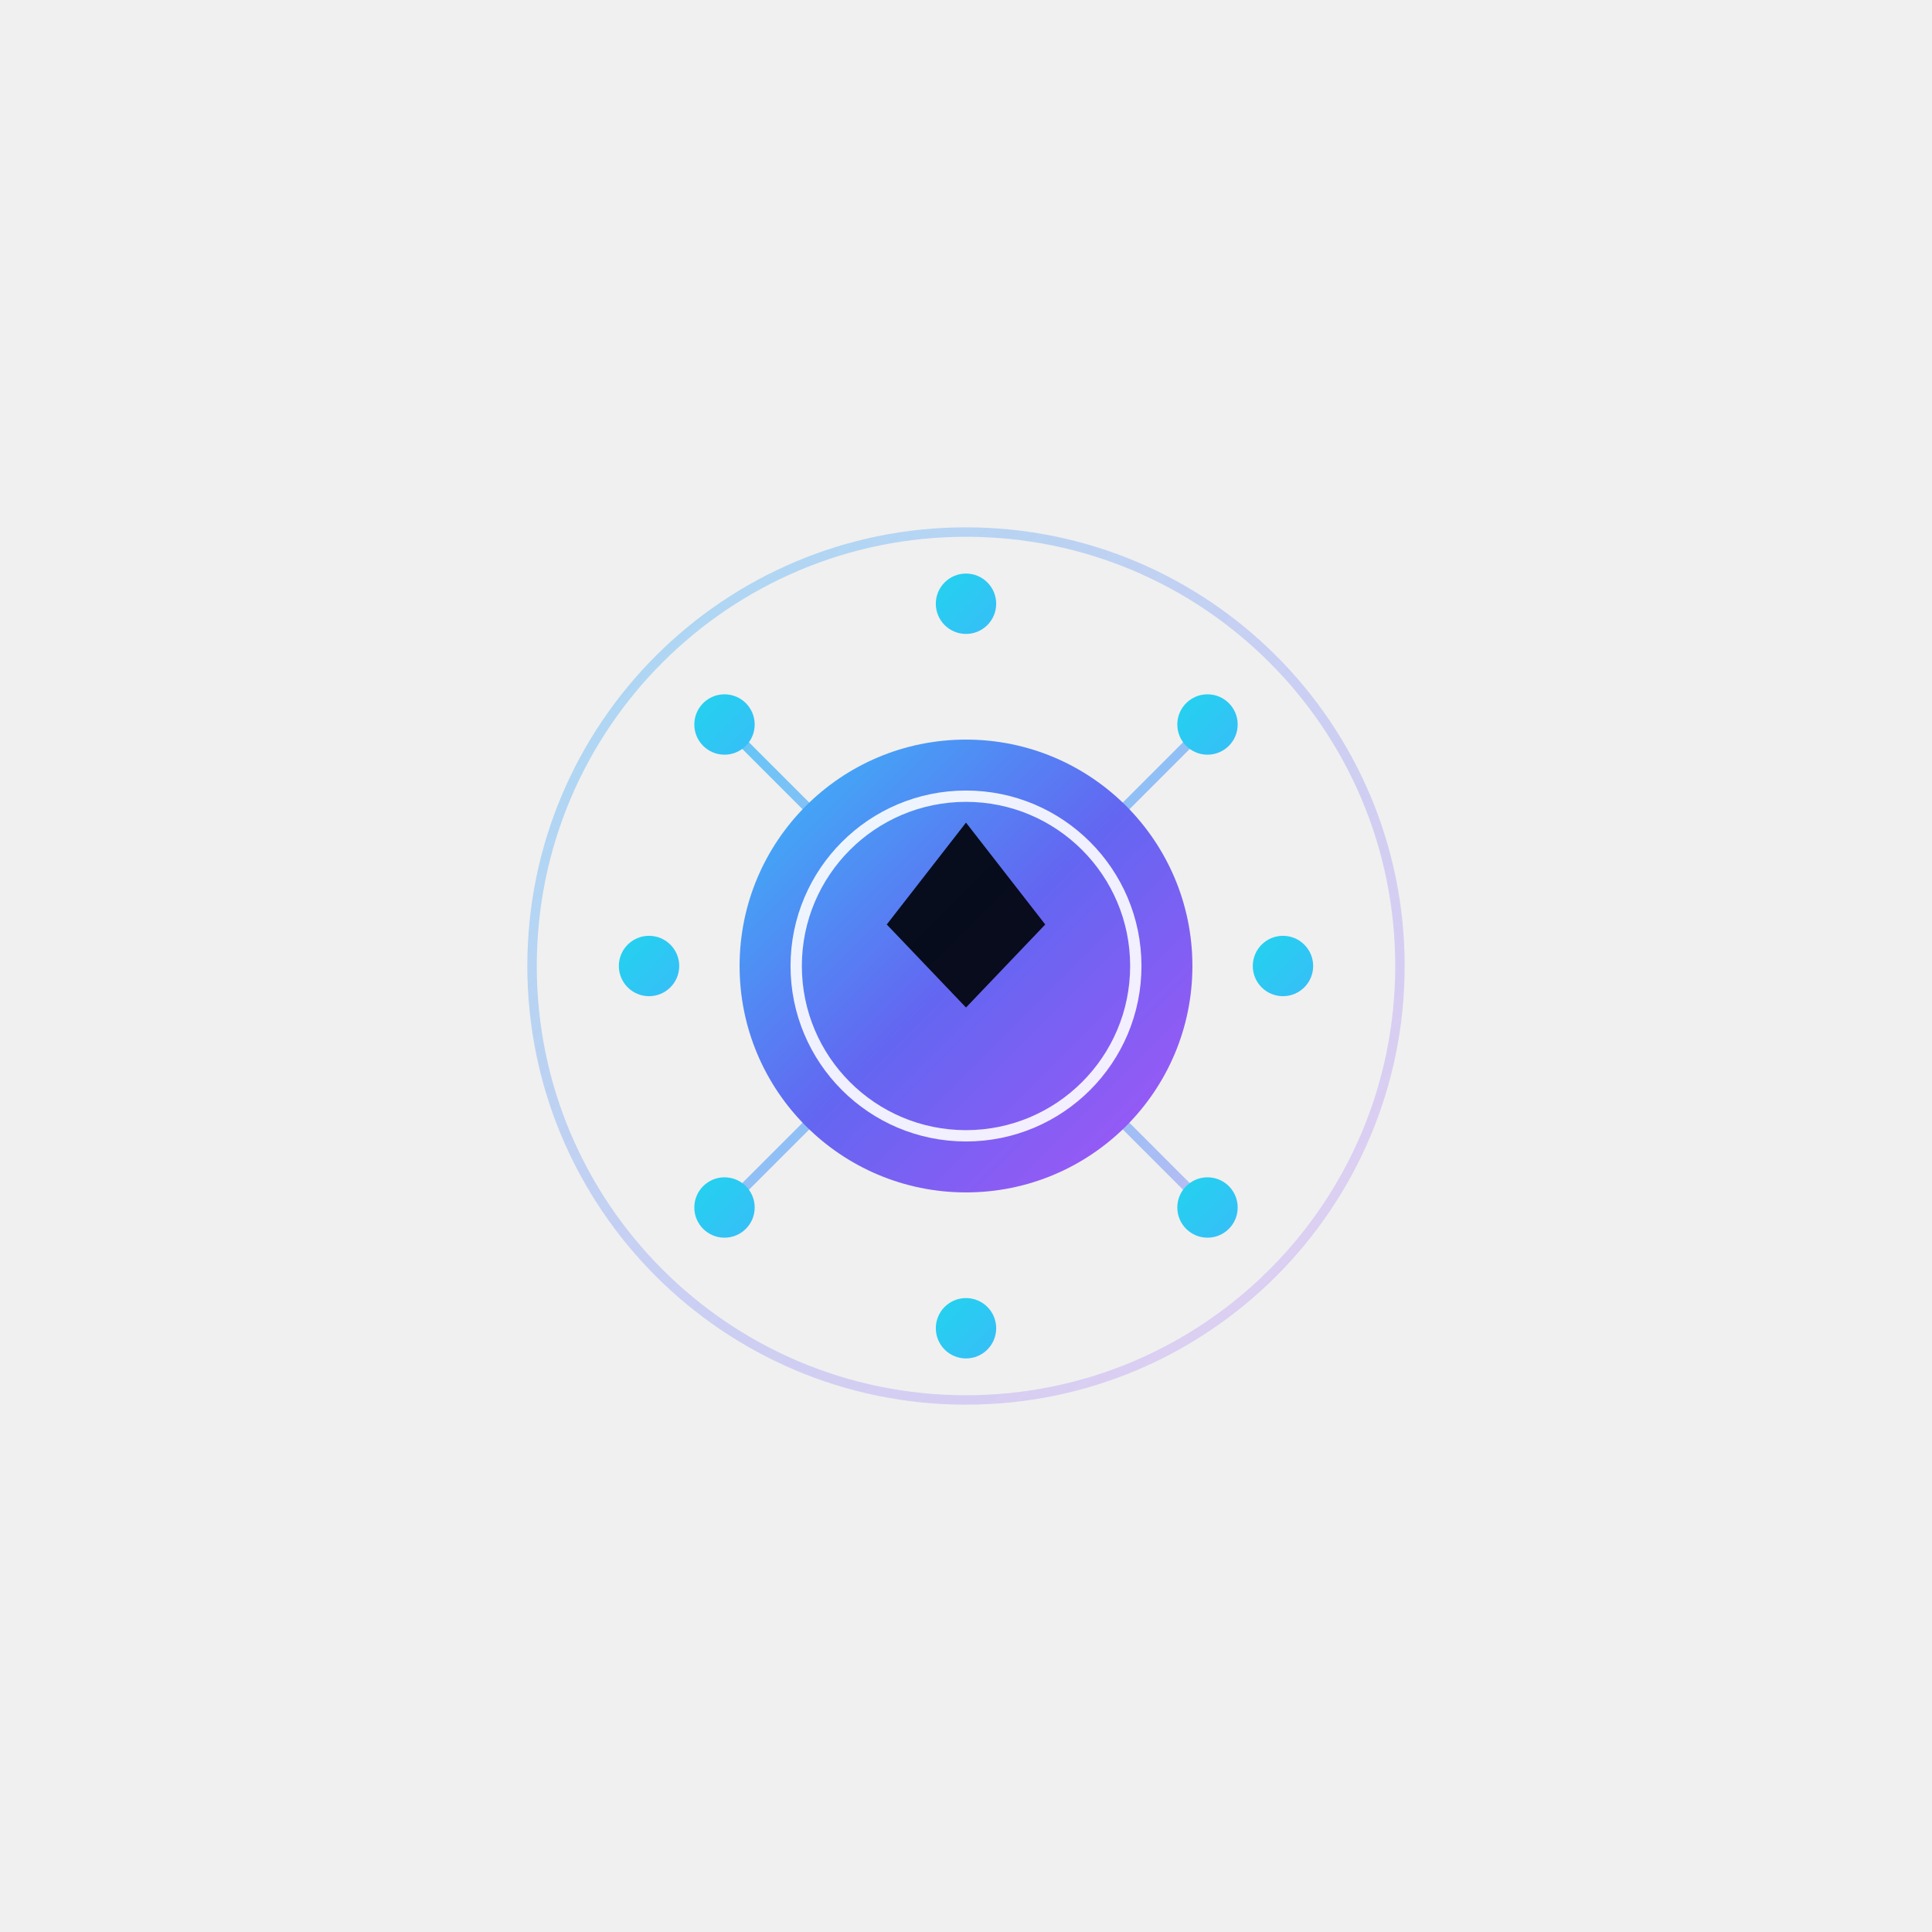
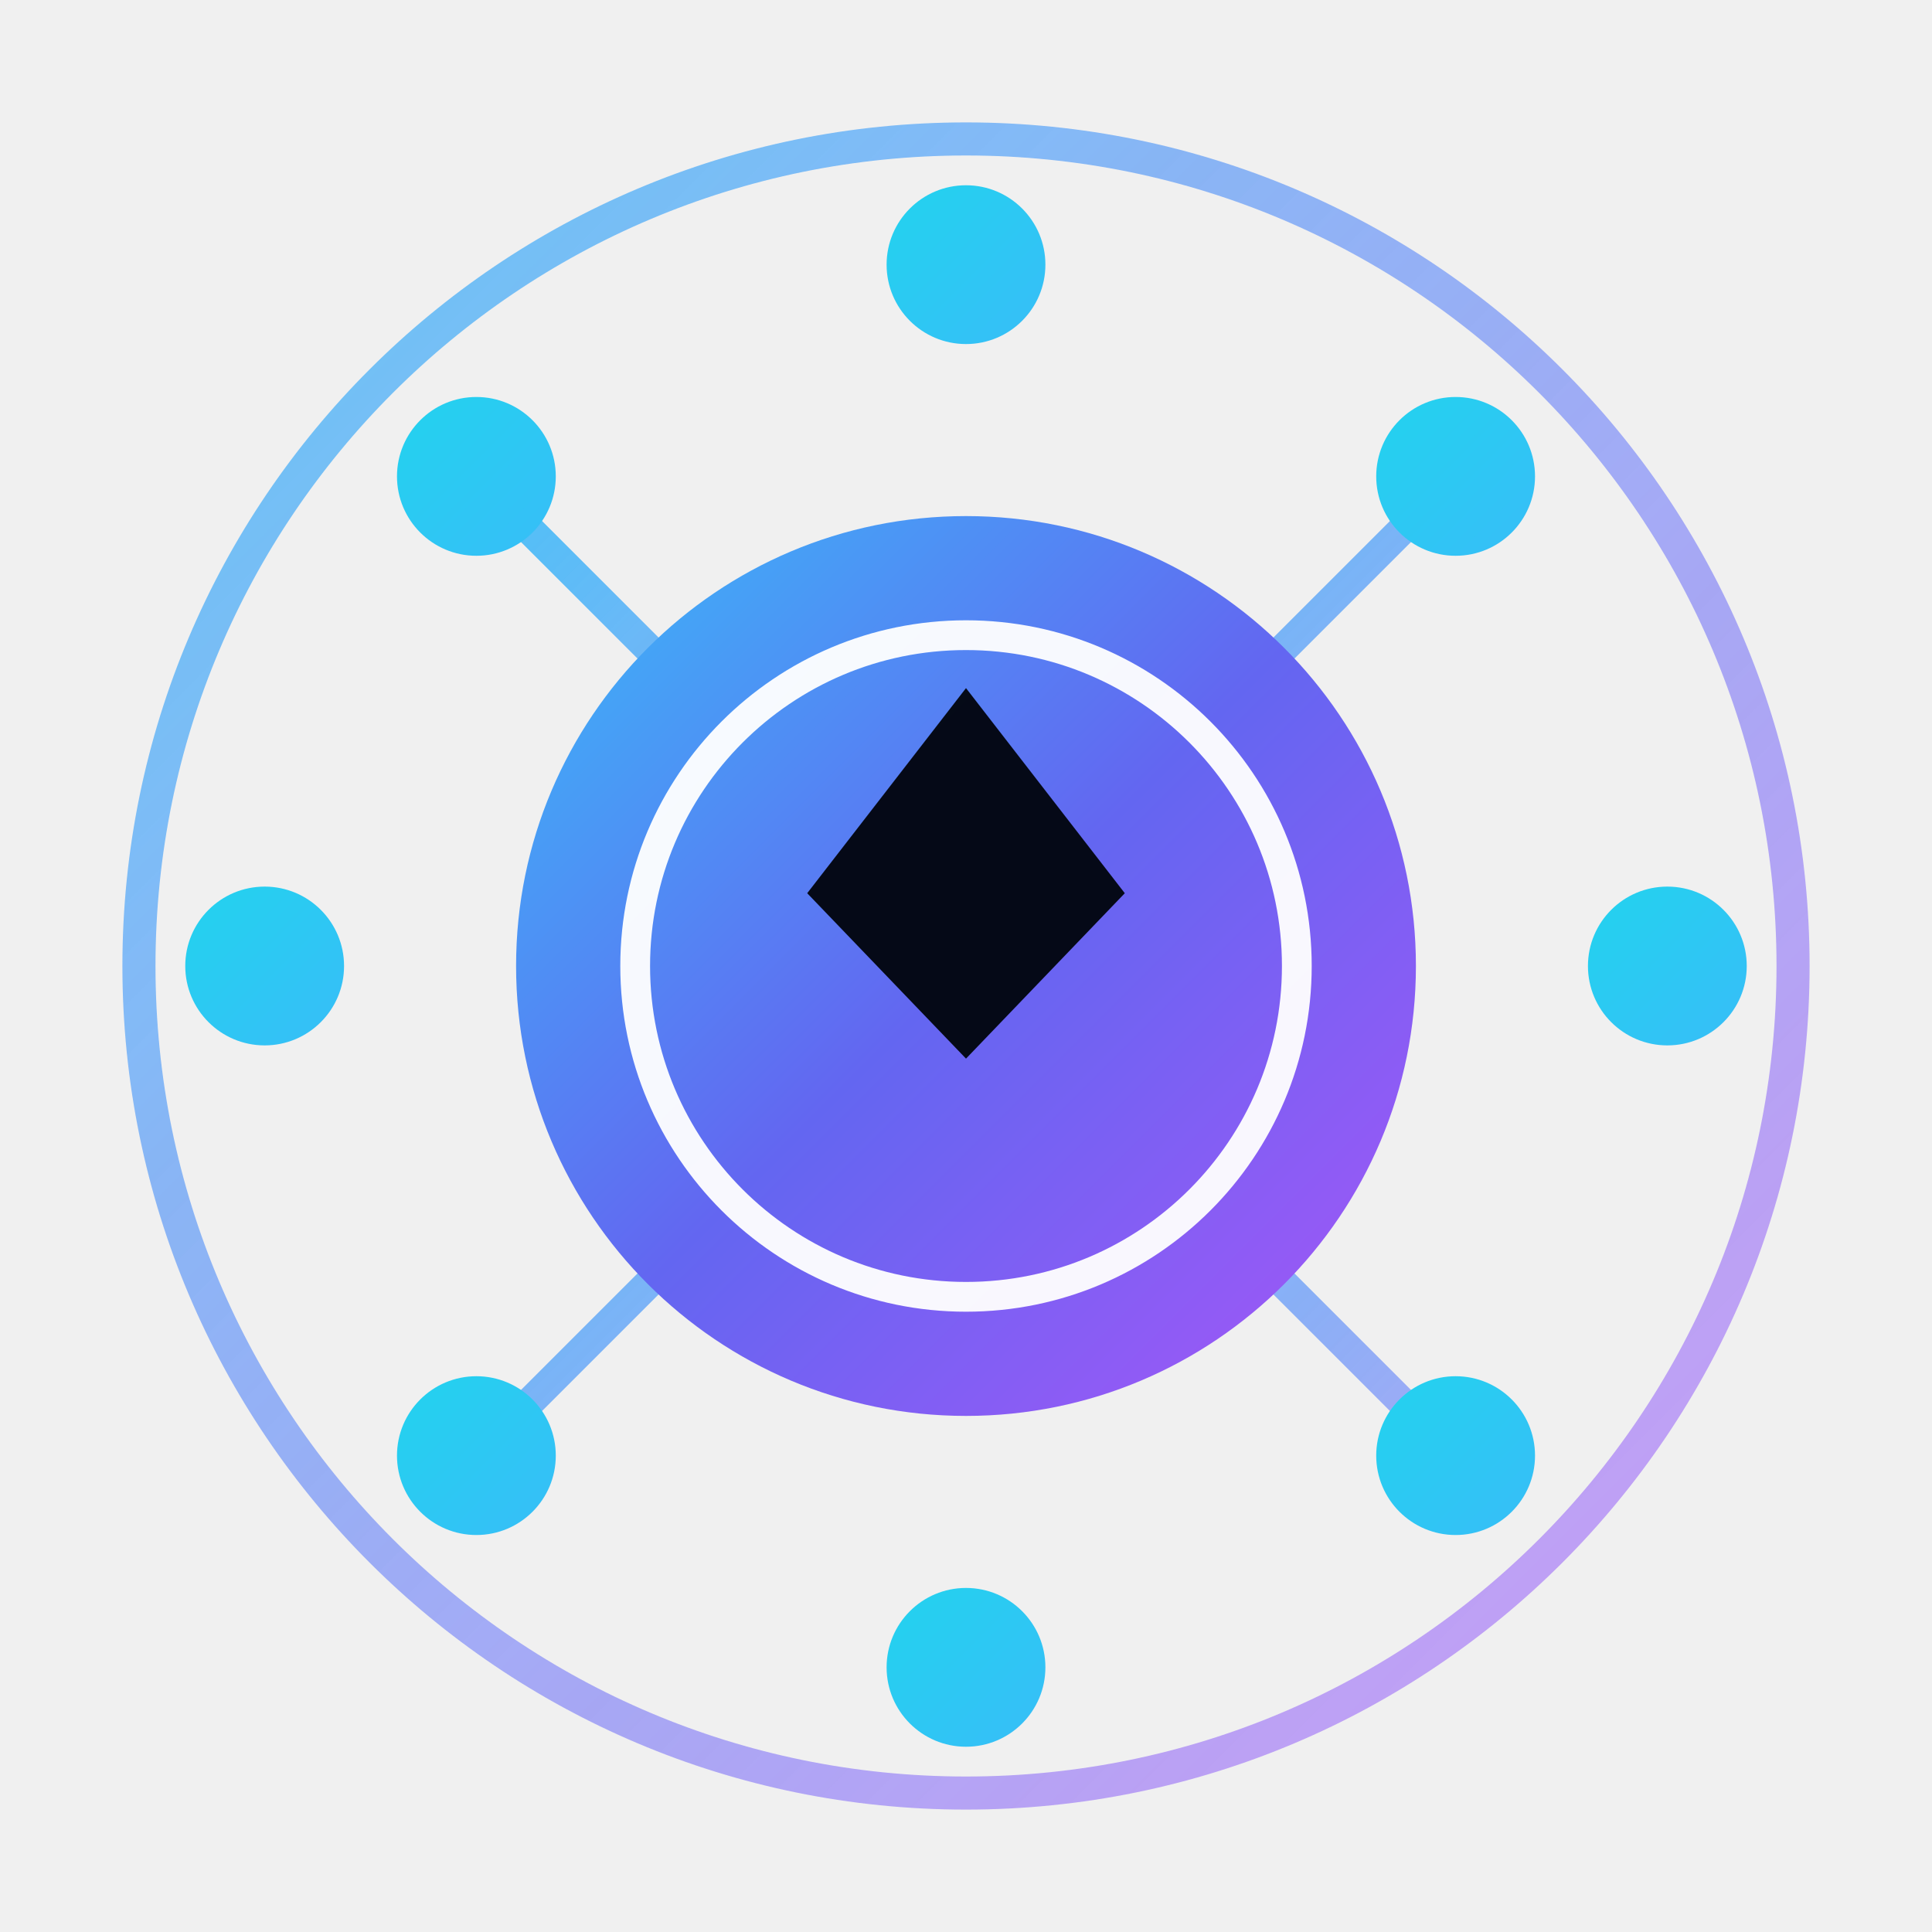
- <svg xmlns="http://www.w3.org/2000/svg" width="512" height="512" viewBox="0 0 512 512">
+ <svg xmlns="http://www.w3.org/2000/svg" width="512" height="512" viewBox="110 110 292 292">
  <defs>
    <linearGradient id="agentiaCoreGrad" x1="0%" y1="0%" x2="100%" y2="100%">
      <stop offset="0%" stop-color="#38BDF8" />
      <stop offset="50%" stop-color="#6366F1" />
      <stop offset="100%" stop-color="#A855F7" />
    </linearGradient>
    <linearGradient id="agentiaNodeGrad" x1="0%" y1="0%" x2="100%" y2="100%">
      <stop offset="0%" stop-color="#22D3EE" />
      <stop offset="100%" stop-color="#38BDF8" />
    </linearGradient>
    <linearGradient id="agentiaLineGrad" x1="0%" y1="0%" x2="100%" y2="100%">
-       <stop offset="0%" stop-color="#38BDF8" stop-opacity="0.8" />
-       <stop offset="100%" stop-color="#818CF8" stop-opacity="0.5" />
+       <stop offset="0%" stop-color="#38BDF8" stop-opacity="0.9" />
+       <stop offset="100%" stop-color="#818CF8" stop-opacity="0.7" />
    </linearGradient>
    <linearGradient id="agentiaRingGrad" x1="0%" y1="0%" x2="100%" y2="100%">
-       <stop offset="0%" stop-color="#38BDF8" stop-opacity="0.6" />
-       <stop offset="100%" stop-color="#A855F7" stop-opacity="0.3" />
+       <stop offset="0%" stop-color="#38BDF8" stop-opacity="0.85" />
+       <stop offset="100%" stop-color="#A855F7" stop-opacity="0.6" />
    </linearGradient>
    <style>
      .agentia-node { animation: pulse 2s ease-in-out infinite; }
      @keyframes pulse {
-         0%, 100% { r: 8; opacity: 1; }
-         50% { r: 11; opacity: 0.75; }
+         0%, 100% { r: 12; opacity: 1; }
+         50% { r: 15; opacity: 0.85; }
      }
    </style>
  </defs>
-   <circle cx="256" cy="256" r="115" fill="none" stroke="url(#agentiaRingGrad)" stroke-width="2.5" opacity="0.7" />
-   <line x1="256" y1="256" x2="256" y2="160" stroke="url(#agentiaLineGrad)" stroke-width="2.5" />
-   <line x1="256" y1="256" x2="320" y2="192" stroke="url(#agentiaLineGrad)" stroke-width="2.5" />
-   <line x1="256" y1="256" x2="340" y2="256" stroke="url(#agentiaLineGrad)" stroke-width="2.5" />
-   <line x1="256" y1="256" x2="320" y2="320" stroke="url(#agentiaLineGrad)" stroke-width="2.5" />
-   <line x1="256" y1="256" x2="256" y2="352" stroke="url(#agentiaLineGrad)" stroke-width="2.5" />
-   <line x1="256" y1="256" x2="192" y2="320" stroke="url(#agentiaLineGrad)" stroke-width="2.5" />
-   <line x1="256" y1="256" x2="172" y2="256" stroke="url(#agentiaLineGrad)" stroke-width="2.5" />
-   <line x1="256" y1="256" x2="192" y2="192" stroke="url(#agentiaLineGrad)" stroke-width="2.5" />
-   <circle cx="256" cy="256" r="60" fill="url(#agentiaCoreGrad)" />
-   <circle cx="256" cy="256" r="45" fill="none" stroke="#FFFFFF" stroke-width="3" opacity="0.9" />
-   <path d="M 256 218 L 277 245 L 256 267 L 235 245 Z" fill="#030712" opacity="0.95" />
-   <circle class="agentia-node" cx="256" cy="160" r="8" fill="url(#agentiaNodeGrad)" />
-   <circle class="agentia-node" cx="320" cy="192" r="8" fill="url(#agentiaNodeGrad)" style="animation-delay: 0.1s" />
-   <circle class="agentia-node" cx="340" cy="256" r="8" fill="url(#agentiaNodeGrad)" style="animation-delay: 0.2s" />
-   <circle class="agentia-node" cx="320" cy="320" r="8" fill="url(#agentiaNodeGrad)" style="animation-delay: 0.3s" />
-   <circle class="agentia-node" cx="256" cy="352" r="8" fill="url(#agentiaNodeGrad)" style="animation-delay: 0.4s" />
-   <circle class="agentia-node" cx="192" cy="320" r="8" fill="url(#agentiaNodeGrad)" style="animation-delay: 0.5s" />
-   <circle class="agentia-node" cx="172" cy="256" r="8" fill="url(#agentiaNodeGrad)" style="animation-delay: 0.6s" />
-   <circle class="agentia-node" cx="192" cy="192" r="8" fill="url(#agentiaNodeGrad)" style="animation-delay: 0.7s" />
+   <circle cx="256" cy="256" r="125" fill="none" stroke="url(#agentiaRingGrad)" stroke-width="5" opacity="0.9" />
+   <line x1="256" y1="256" x2="256" y2="150" stroke="url(#agentiaLineGrad)" stroke-width="4.5" />
+   <line x1="256" y1="256" x2="330" y2="182" stroke="url(#agentiaLineGrad)" stroke-width="4.5" />
+   <line x1="256" y1="256" x2="362" y2="256" stroke="url(#agentiaLineGrad)" stroke-width="4.5" />
+   <line x1="256" y1="256" x2="330" y2="330" stroke="url(#agentiaLineGrad)" stroke-width="4.5" />
+   <line x1="256" y1="256" x2="256" y2="362" stroke="url(#agentiaLineGrad)" stroke-width="4.5" />
+   <line x1="256" y1="256" x2="182" y2="330" stroke="url(#agentiaLineGrad)" stroke-width="4.5" />
+   <line x1="256" y1="256" x2="150" y2="256" stroke="url(#agentiaLineGrad)" stroke-width="4.5" />
+   <line x1="256" y1="256" x2="182" y2="182" stroke="url(#agentiaLineGrad)" stroke-width="4.5" />
+   <circle cx="256" cy="256" r="68" fill="url(#agentiaCoreGrad)" />
+   <circle cx="256" cy="256" r="50" fill="none" stroke="#FFFFFF" stroke-width="4.5" opacity="0.95" />
+   <path d="M 256 214 L 280 245 L 256 270 L 232 245 Z" fill="#030712" opacity="0.98" />
+   <circle class="agentia-node" cx="256" cy="150" r="12" fill="url(#agentiaNodeGrad)" />
+   <circle class="agentia-node" cx="330" cy="182" r="12" fill="url(#agentiaNodeGrad)" style="animation-delay: 0.1s" />
+   <circle class="agentia-node" cx="362" cy="256" r="12" fill="url(#agentiaNodeGrad)" style="animation-delay: 0.2s" />
+   <circle class="agentia-node" cx="330" cy="330" r="12" fill="url(#agentiaNodeGrad)" style="animation-delay: 0.3s" />
+   <circle class="agentia-node" cx="256" cy="362" r="12" fill="url(#agentiaNodeGrad)" style="animation-delay: 0.4s" />
+   <circle class="agentia-node" cx="182" cy="330" r="12" fill="url(#agentiaNodeGrad)" style="animation-delay: 0.5s" />
+   <circle class="agentia-node" cx="150" cy="256" r="12" fill="url(#agentiaNodeGrad)" style="animation-delay: 0.6s" />
+   <circle class="agentia-node" cx="182" cy="182" r="12" fill="url(#agentiaNodeGrad)" style="animation-delay: 0.7s" />
</svg>
